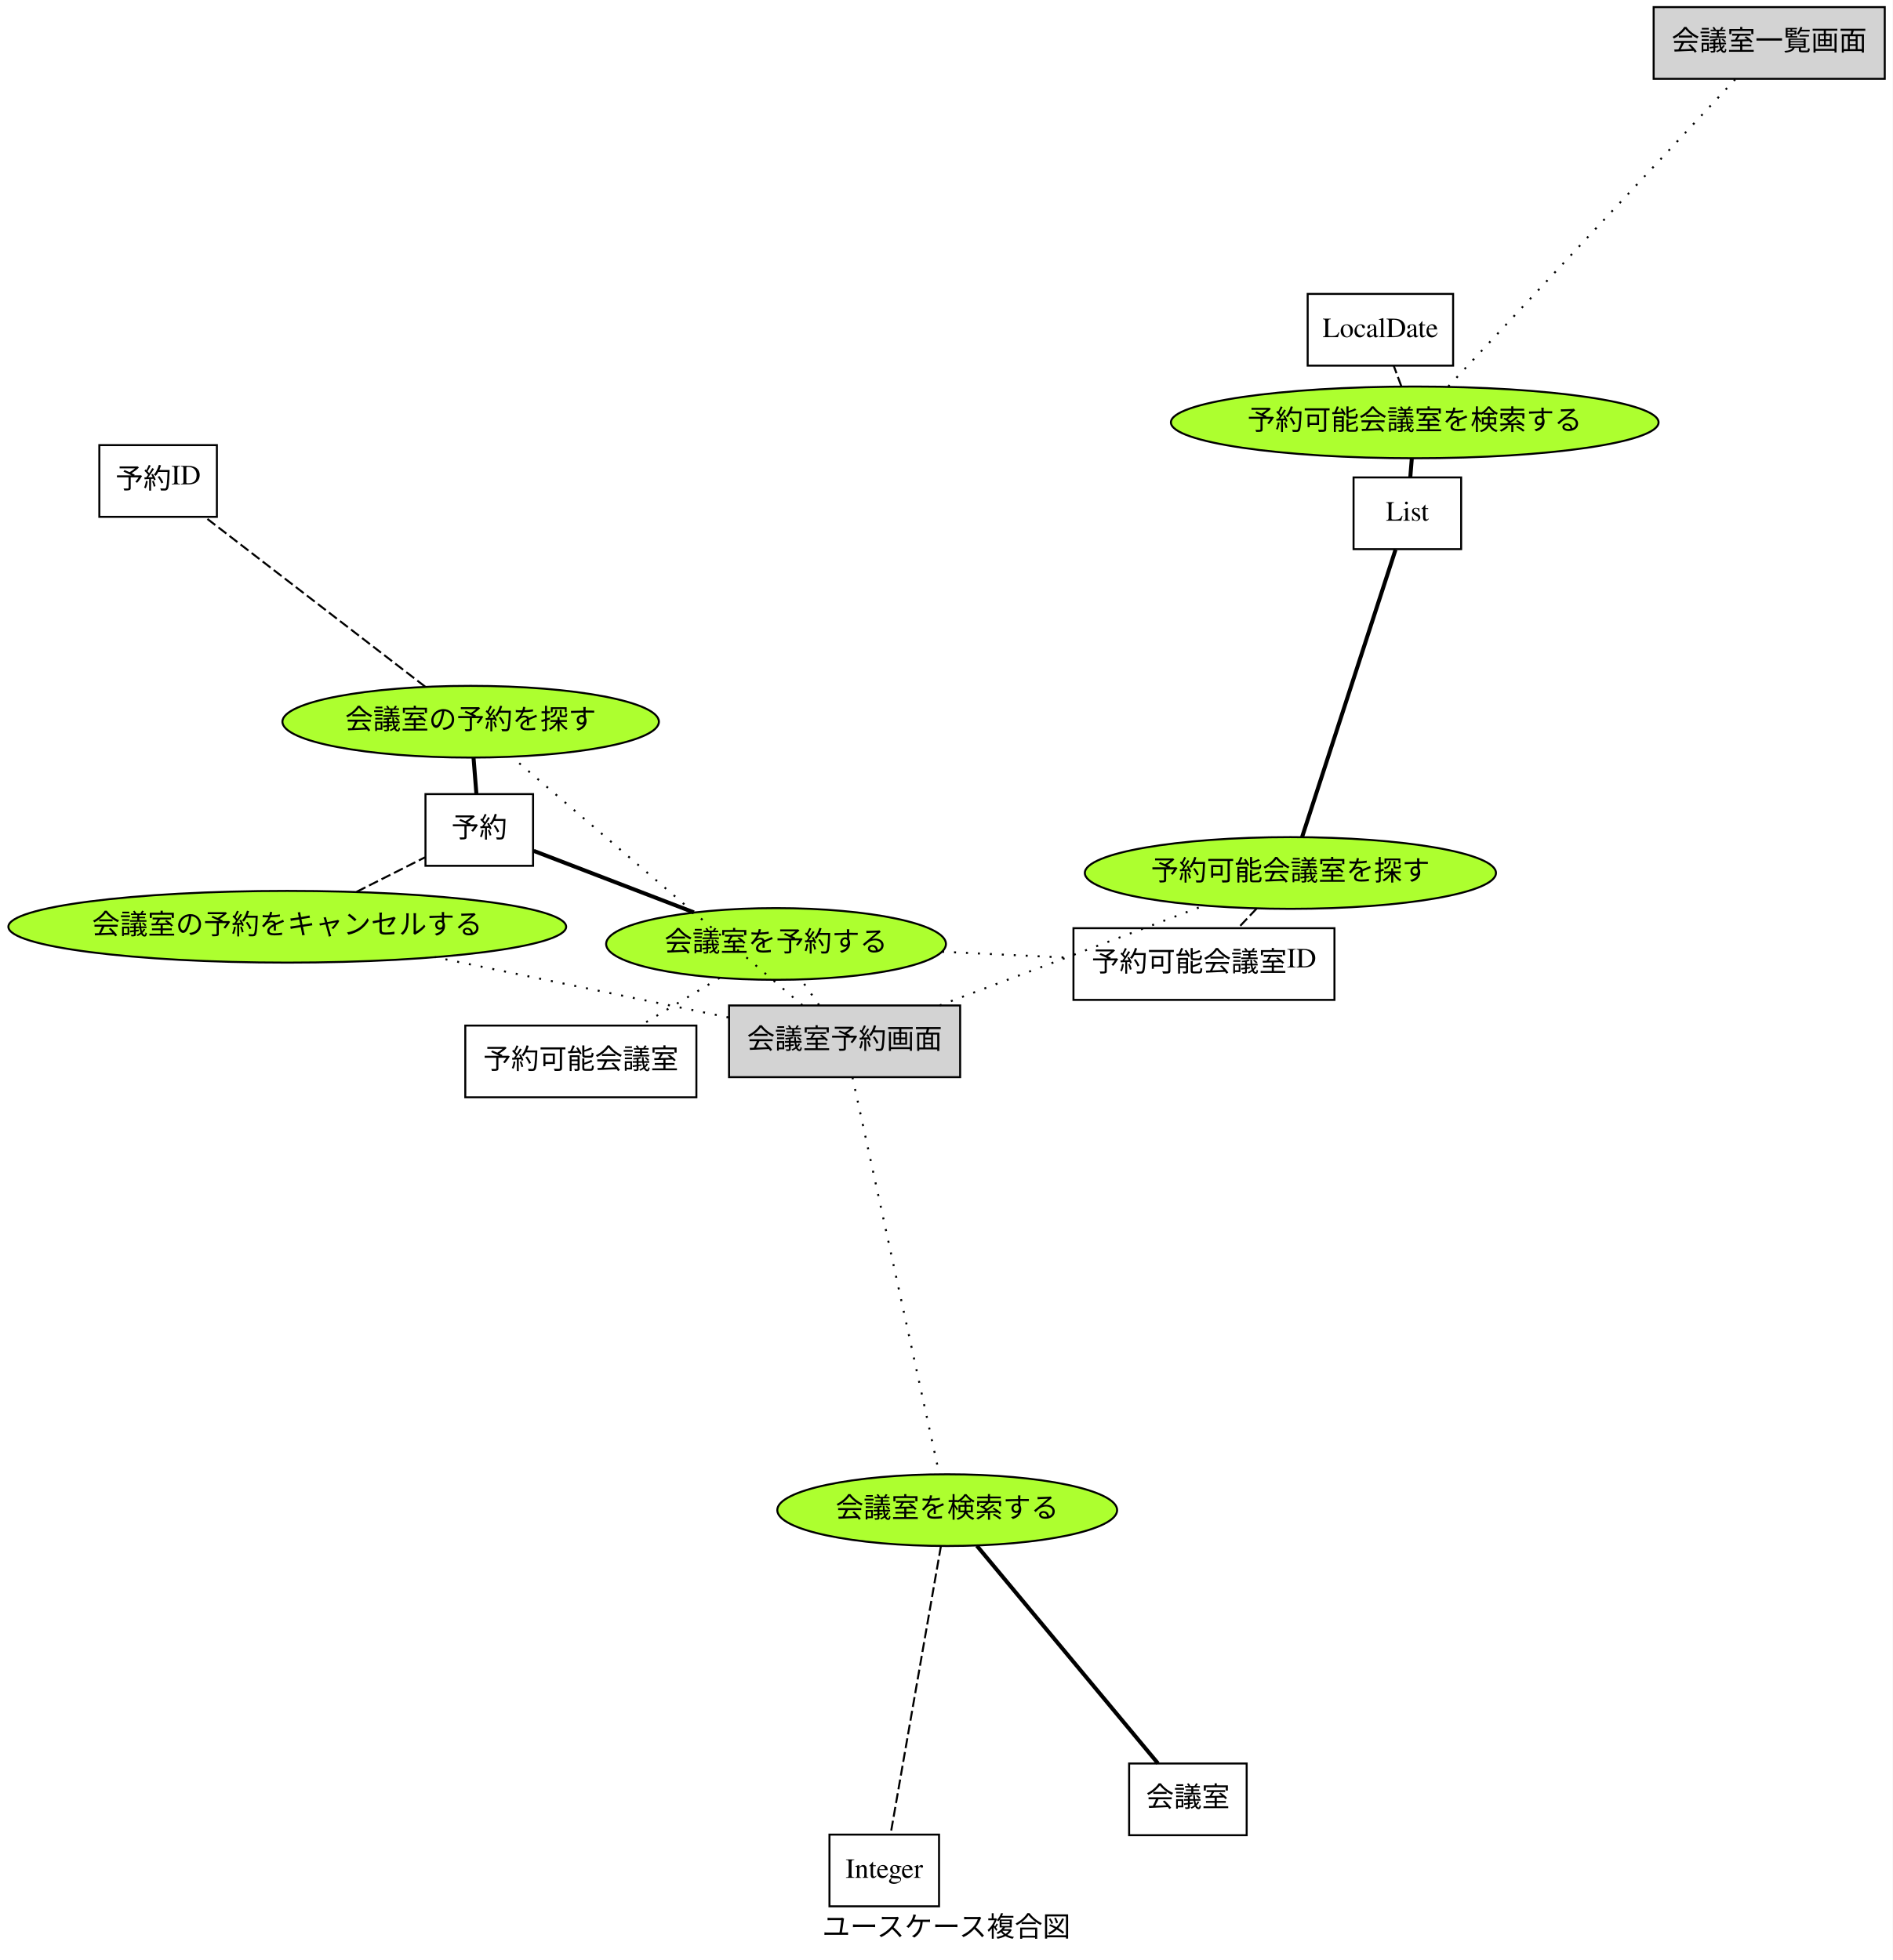
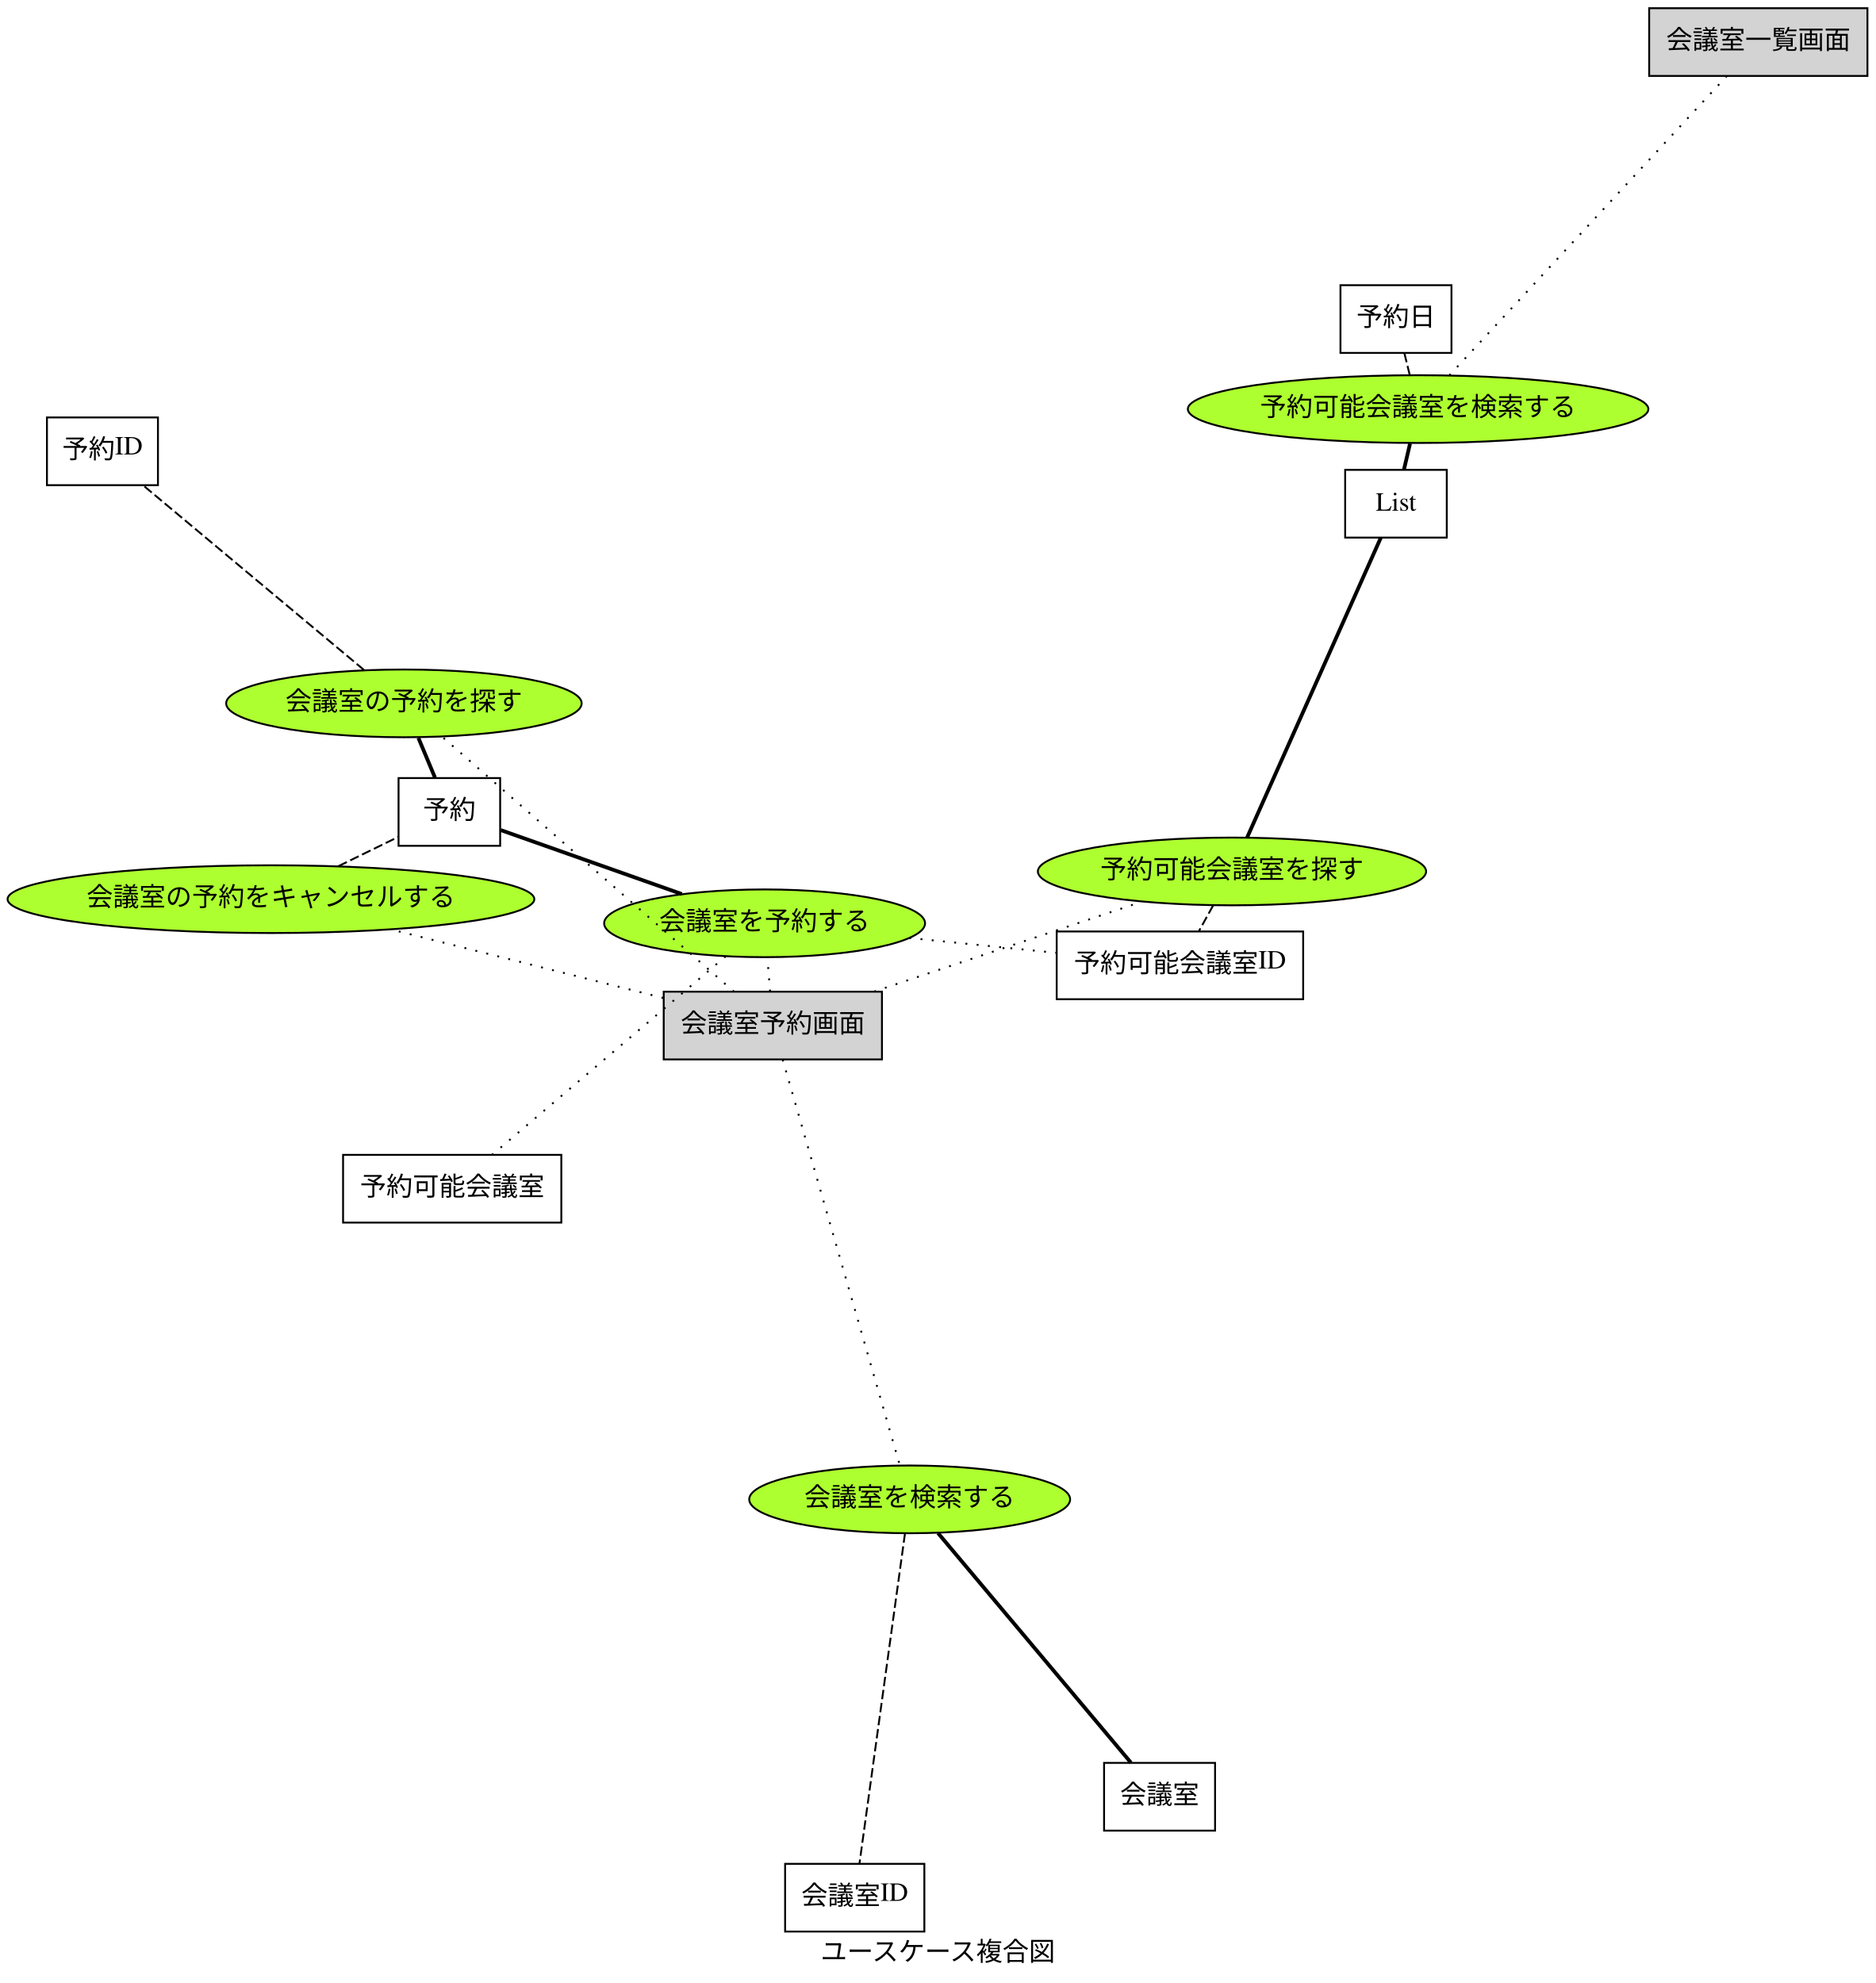
- <svg xmlns="http://www.w3.org/2000/svg" xmlns:xlink="http://www.w3.org/1999/xlink" width="950px" height="984px" viewBox="0.00 0.00 950.00 984.00">
-   <g id="graph0" class="graph" transform="scale(1.0 1.0) rotate(0) translate(4 957)">
-     <polygon fill="white" stroke="transparent" points="-4,27 -4,-957 946,-957 946,27 -4,27" />
-     <text text-anchor="middle" x="471" y="15.2" font-family="Times,serif" font-size="14.00">ユースケース複合図</text>
+ <svg xmlns="http://www.w3.org/2000/svg" xmlns:xlink="http://www.w3.org/1999/xlink" width="997px" height="1054px" viewBox="0.00 0.00 997.00 1054.00">
+   <g id="graph0" class="graph" transform="scale(1.0 1.0) rotate(0) translate(4 1027)">
+     <polygon fill="white" stroke="transparent" points="-4,27 -4,-1027 993,-1027 993,27 -4,27" />
+     <text text-anchor="middle" x="494.5" y="15.2" font-family="Times,serif" font-size="14.00">ユースケース複合図</text>
    <g id="node1" class="node">
      <g id="a_node1">
        <a xlink:href="https://github.com/system-sekkei/library/tree/master/src/main/java/mrs/application/service/reservation/ReservationService.java" xlink:title="ReservationService.cancel(Reservation)">
-           <ellipse fill="greenyellow" stroke="black" cx="140.19" cy="-491.73" rx="139.98" ry="18" />
-           <text text-anchor="middle" x="140.19" y="-488.03" font-family="Times,serif" font-size="14.00">
+           <ellipse fill="greenyellow" stroke="black" cx="140" cy="-549.08" rx="139.98" ry="18" />
+           <text text-anchor="middle" x="140" y="-545.38" font-family="Times,serif" font-size="14.00">
                        会議室の予約をキャンセルする
                    </text>
        </a>
      </g>
    </g>
    <g id="node2" class="node">
      <g id="a_node2">
        <a xlink:title="Reservation">
-           <polygon fill="none" stroke="black" points="263.56,-558.33 209.56,-558.33 209.56,-522.33 263.56,-522.33 263.56,-558.33" />
-           <text text-anchor="middle" x="236.56" y="-536.63" font-family="Times,serif" font-size="14.00">予約
+           <polygon fill="none" stroke="black" points="261.83,-613.44 207.83,-613.44 207.83,-577.44 261.83,-577.44 261.83,-613.44" />
+           <text text-anchor="middle" x="234.83" y="-591.74" font-family="Times,serif" font-size="14.00">予約
                    </text>
        </a>
      </g>
    </g>
    <g id="edge1" class="edge">
-       <path fill="none" stroke="black" stroke-dasharray="5,2" d="M174.98,-509.27C186.3,-514.99 198.7,-521.24 209.38,-526.62" />
+       <path fill="none" stroke="black" stroke-dasharray="5,2" d="M175.85,-566.61C186.45,-571.79 197.86,-577.37 207.8,-582.23" />
    </g>
    <g id="node4" class="node">
      <g id="a_node4">
        <a xlink:href="https://github.com/system-sekkei/library/tree/master/src/main/java/mrs/application/service/reservation/ReservationService.java" xlink:title="ReservationService.findOne(ReservationId)">
-           <ellipse fill="greenyellow" stroke="black" cx="232.24" cy="-594.67" rx="94.48" ry="18" />
-           <text text-anchor="middle" x="232.24" y="-590.97" font-family="Times,serif" font-size="14.00">
+           <ellipse fill="greenyellow" stroke="black" cx="210.68" cy="-653.14" rx="94.48" ry="18" />
+           <text text-anchor="middle" x="210.68" y="-649.44" font-family="Times,serif" font-size="14.00">
                        会議室の予約を探す
                    </text>
        </a>
      </g>
    </g>
    <g id="edge3" class="edge">
-       <path fill="none" stroke="black" stroke-width="2" d="M235.12,-558.43C234.66,-564.23 234.15,-570.66 233.69,-576.47" />
+       <path fill="none" stroke="black" stroke-width="2" d="M227.19,-613.7C224.37,-620.43 221.18,-628.06 218.36,-634.81" />
    </g>
    <g id="node9" class="node">
      <g id="a_node9">
        <a xlink:href="https://github.com/system-sekkei/library/tree/master/src/main/java/mrs/application/service/reservation/ReservationService.java" xlink:title="ReservationService.reserve(Reservation)">
-           <ellipse fill="greenyellow" stroke="black" cx="385.52" cy="-483.09" rx="85.29" ry="18" />
-           <text text-anchor="middle" x="385.52" y="-479.39" font-family="Times,serif" font-size="14.00">
+           <ellipse fill="greenyellow" stroke="black" cx="402.38" cy="-536.25" rx="85.29" ry="18" />
+           <text text-anchor="middle" x="402.38" y="-532.55" font-family="Times,serif" font-size="14.00">
                        会議室を予約する
                    </text>
        </a>
      </g>
    </g>
    <g id="edge9" class="edge">
-       <path fill="none" stroke="black" stroke-width="2" d="M263.88,-529.83C286.39,-521.18 318.67,-508.78 344.31,-498.93" />
+       <path fill="none" stroke="black" stroke-width="2" d="M262.12,-585.8C288.18,-576.59 327.88,-562.57 358.4,-551.79" />
    </g>
    <g id="node3" class="node">
      <g id="a_node3">
        <a xlink:title="ReservationsController">
-           <polygon fill="lightgray" stroke="black" points="477.93,-452.22 361.93,-452.22 361.93,-416.22 477.93,-416.22 477.93,-452.22" />
-           <text text-anchor="middle" x="419.93" y="-430.52" font-family="Times,serif" font-size="14.00">
+           <polygon fill="lightgray" stroke="black" points="464.76,-499.9 348.76,-499.9 348.76,-463.9 464.76,-463.9 464.76,-499.9" />
+           <text text-anchor="middle" x="406.76" y="-478.2" font-family="Times,serif" font-size="14.00">
                        会議室予約画面
                    </text>
        </a>
      </g>
    </g>
    <g id="edge2" class="edge">
-       <path fill="none" stroke="black" stroke-dasharray="1,5" d="M361.62,-446.2C318.87,-454.99 260.49,-467 214.41,-476.47" />
+       <path fill="none" stroke="black" stroke-dasharray="1,5" d="M348.55,-496.56C305.78,-507.33 247.7,-521.96 203.69,-533.04" />
    </g>
    <g id="edge5" class="edge">
-       <path fill="none" stroke="black" stroke-dasharray="1,5" d="M398.76,-452.31C362.52,-483.29 289.03,-546.12 253.04,-576.89" />
+       <path fill="none" stroke="black" stroke-dasharray="1,5" d="M386.15,-499.9C348.39,-532.88 268.57,-602.59 231.02,-635.38" />
    </g>
    <g id="node6" class="node">
      <g id="a_node6">
        <a xlink:href="https://github.com/system-sekkei/library/tree/master/src/main/java/mrs/application/service/reservation/ReservationService.java" xlink:title="ReservationService.findReservations(ReservableRoomId)">
-           <ellipse fill="greenyellow" stroke="black" cx="643.69" cy="-518.73" rx="103.18" ry="18" />
-           <text text-anchor="middle" x="643.69" y="-515.03" font-family="Times,serif" font-size="14.00">
+           <ellipse fill="greenyellow" stroke="black" cx="650.8" cy="-563.81" rx="103.18" ry="18" />
+           <text text-anchor="middle" x="650.8" y="-560.11" font-family="Times,serif" font-size="14.00">
                        予約可能会議室を探す
                    </text>
        </a>
      </g>
    </g>
    <g id="edge8" class="edge">
-       <path fill="none" stroke="black" stroke-dasharray="1,5" d="M467.65,-452.24C506.93,-467.08 562.14,-487.93 600.21,-502.3" />
+       <path fill="none" stroke="black" stroke-dasharray="1,5" d="M460.62,-499.98C503.15,-514.25 561.95,-533.99 602.86,-547.72" />
    </g>
    <g id="edge12" class="edge">
-       <path fill="none" stroke="black" stroke-dasharray="1,5" d="M407.12,-452.42C404.21,-456.54 401.13,-460.92 398.23,-465.04" />
+       <path fill="none" stroke="black" stroke-dasharray="1,5" d="M405.3,-500C404.84,-505.8 404.32,-512.24 403.85,-518.05" />
    </g>
    <g id="node11" class="node">
      <g id="a_node11">
-         <a xlink:href="https://github.com/system-sekkei/library/tree/master/src/main/java/mrs/application/service/room/RoomService.java" xlink:title="RoomService.findMeetingRoom(Integer)">
-           <ellipse fill="greenyellow" stroke="black" cx="471.43" cy="-198.85" rx="85.29" ry="18" />
-           <text text-anchor="middle" x="471.43" y="-195.15" font-family="Times,serif" font-size="14.00">
+         <a xlink:href="https://github.com/system-sekkei/library/tree/master/src/main/java/mrs/application/service/room/RoomService.java" xlink:title="RoomService.findMeetingRoom(RoomId)">
+           <ellipse fill="greenyellow" stroke="black" cx="479.49" cy="-230.06" rx="85.29" ry="18" />
+           <text text-anchor="middle" x="479.49" y="-226.36" font-family="Times,serif" font-size="14.00">
                        会議室を検索する
                    </text>
        </a>
      </g>
    </g>
    <g id="edge15" class="edge">
-       <path fill="none" stroke="black" stroke-dasharray="1,5" d="M423.88,-416.14C433.47,-372.33 457.86,-260.87 467.46,-216.99" />
+       <path fill="none" stroke="black" stroke-dasharray="1,5" d="M411.99,-463.79C425.38,-417.44 460.77,-294.89 474.21,-248.35" />
    </g>
    <g id="node5" class="node">
      <g id="a_node5">
        <a xlink:title="ReservationId">
-           <polygon fill="none" stroke="black" points="104.86,-733.53 45.86,-733.53 45.86,-697.53 104.86,-697.53 104.86,-733.53" />
-           <text text-anchor="middle" x="75.36" y="-711.83" font-family="Times,serif" font-size="14.00">予約ID
+           <polygon fill="none" stroke="black" points="79.95,-805.12 20.95,-805.12 20.95,-769.12 79.95,-769.12 79.95,-805.12" />
+           <text text-anchor="middle" x="50.45" y="-783.42" font-family="Times,serif" font-size="14.00">予約ID
                    </text>
        </a>
      </g>
    </g>
    <g id="edge4" class="edge">
-       <path fill="none" stroke="black" stroke-dasharray="5,2" d="M209.43,-612.25C179.94,-634.96 128.84,-674.33 98.97,-697.34" />
+       <path fill="none" stroke="black" stroke-dasharray="5,2" d="M189.41,-670.94C158.84,-696.49 102.82,-743.33 72.07,-769.04" />
    </g>
    <g id="node8" class="node">
      <g id="a_node8">
        <a xlink:title="ReservableRoomId">
-           <polygon fill="none" stroke="black" points="665.8,-491.01 534.8,-491.01 534.8,-455.01 665.8,-455.01 665.8,-491.01" />
-           <text text-anchor="middle" x="600.3" y="-469.31" font-family="Times,serif" font-size="14.00">
+           <polygon fill="none" stroke="black" points="688.63,-531.9 557.63,-531.9 557.63,-495.9 688.63,-495.9 688.63,-531.9" />
+           <text text-anchor="middle" x="623.13" y="-510.2" font-family="Times,serif" font-size="14.00">
                        予約可能会議室ID
                    </text>
        </a>
      </g>
    </g>
    <g id="edge7" class="edge">
-       <path fill="none" stroke="black" stroke-dasharray="5,2" d="M626.79,-500.92C623.75,-497.71 620.57,-494.36 617.51,-491.14" />
+       <path fill="none" stroke="black" stroke-dasharray="5,2" d="M640.81,-545.79C638.33,-541.33 635.68,-536.54 633.2,-532.06" />
    </g>
    <g id="node7" class="node">
      <g id="a_node7">
        <a xlink:title="List">
-           <polygon fill="none" stroke="black" points="729.39,-717.31 675.39,-717.31 675.39,-681.31 729.39,-681.31 729.39,-717.31" />
-           <text text-anchor="middle" x="702.39" y="-695.61" font-family="Times,serif" font-size="14.00">List
+           <polygon fill="none" stroke="black" points="764.95,-777.26 710.95,-777.26 710.95,-741.26 764.95,-741.26 764.95,-777.26" />
+           <text text-anchor="middle" x="737.95" y="-755.56" font-family="Times,serif" font-size="14.00">List
                    </text>
        </a>
      </g>
    </g>
    <g id="edge6" class="edge">
-       <path fill="none" stroke="black" stroke-width="2" d="M696.44,-681C685.16,-646.3 660.8,-571.35 649.57,-536.82" />
+       <path fill="none" stroke="black" stroke-width="2" d="M729.91,-741.23C713.3,-703.99 675.41,-619 658.82,-581.81" />
    </g>
    <g id="node14" class="node">
      <g id="a_node14">
-         <a xlink:href="https://github.com/system-sekkei/library/tree/master/src/main/java/mrs/application/service/room/RoomService.java" xlink:title="RoomService.findReservableRooms(LocalDate)">
-           <ellipse fill="greenyellow" stroke="black" cx="706.1" cy="-744.94" rx="122.38" ry="18" />
-           <text text-anchor="middle" x="706.1" y="-741.24" font-family="Times,serif" font-size="14.00">
+         <a xlink:href="https://github.com/system-sekkei/library/tree/master/src/main/java/mrs/application/service/room/RoomService.java" xlink:title="RoomService.findReservableRooms(ReservedDate)">
+           <ellipse fill="greenyellow" stroke="black" cx="749.72" cy="-809.56" rx="122.38" ry="18" />
+           <text text-anchor="middle" x="749.72" y="-805.86" font-family="Times,serif" font-size="14.00">
                        予約可能会議室を検索する
                    </text>
        </a>
      </g>
    </g>
    <g id="edge16" class="edge">
-       <path fill="none" stroke="black" stroke-width="2" d="M703.86,-717.34C704.11,-720.43 704.37,-723.64 704.62,-726.73" />
+       <path fill="none" stroke="black" stroke-width="2" d="M742.2,-777.42C743.25,-781.92 744.38,-786.75 745.44,-791.26" />
    </g>
    <g id="edge11" class="edge">
-       <path fill="none" stroke="black" stroke-dasharray="1,5" d="M468.87,-479.18C490.68,-478.15 513.89,-477.07 534.64,-476.09" />
+       <path fill="none" stroke="black" stroke-dasharray="1,5" d="M479.28,-528.47C504.78,-525.88 532.93,-523.04 557.51,-520.55" />
    </g>
    <g id="node10" class="node">
      <g id="a_node10">
        <a xlink:title="ReservableRoom">
-           <polygon fill="none" stroke="black" points="345.54,-442.12 229.54,-442.12 229.54,-406.12 345.54,-406.12 345.54,-442.12" />
-           <text text-anchor="middle" x="287.54" y="-420.42" font-family="Times,serif" font-size="14.00">
+           <polygon fill="none" stroke="black" points="294.34,-413.17 178.34,-413.17 178.34,-377.17 294.34,-377.17 294.34,-413.17" />
+           <text text-anchor="middle" x="236.34" y="-391.47" font-family="Times,serif" font-size="14.00">
                        予約可能会議室
                    </text>
        </a>
      </g>
    </g>
    <g id="edge10" class="edge">
-       <path fill="none" stroke="black" stroke-dasharray="1,5" d="M357.18,-466.03C344.75,-458.55 330.14,-449.76 317.52,-442.16" />
+       <path fill="none" stroke="black" stroke-dasharray="1,5" d="M381.68,-518.67C349.95,-491.71 289.6,-440.42 257.56,-413.2" />
    </g>
    <g id="node13" class="node">
      <g id="a_node13">
-         <a xlink:title="Integer">
-           <polygon fill="none" stroke="black" points="467.33,-35.95 412.33,-35.95 412.33,0.05 467.33,0.05 467.33,-35.95" />
-           <text text-anchor="middle" x="439.83" y="-14.25" font-family="Times,serif" font-size="14.00">
-                         Integer
+         <a xlink:title="RoomId">
+           <polygon fill="none" stroke="black" points="487.29,-36.34 413.29,-36.34 413.29,-0.34 487.29,-0.34 487.29,-36.34" />
+           <text text-anchor="middle" x="450.29" y="-14.64" font-family="Times,serif" font-size="14.00">会議室ID
                    </text>
        </a>
      </g>
    </g>
    <g id="edge14" class="edge">
-       <path fill="none" stroke="black" stroke-dasharray="5,2" d="M468.28,-180.84C462.24,-146.26 449.08,-70.89 443.01,-36.15" />
+       <path fill="none" stroke="black" stroke-dasharray="5,2" d="M477,-212.01C471.48,-172.01 458.29,-76.3 452.78,-36.34" />
    </g>
    <g id="node12" class="node">
      <g id="a_node12">
        <a xlink:title="MeetingRoom">
-           <polygon fill="none" stroke="black" points="621.74,-71.65 562.74,-71.65 562.74,-35.65 621.74,-35.65 621.74,-71.65" />
-           <text text-anchor="middle" x="592.24" y="-49.95" font-family="Times,serif" font-size="14.00">会議室
+           <polygon fill="none" stroke="black" points="641.81,-89.99 582.81,-89.99 582.81,-53.99 641.81,-53.99 641.81,-89.99" />
+           <text text-anchor="middle" x="612.31" y="-68.29" font-family="Times,serif" font-size="14.00">会議室
                    </text>
        </a>
      </g>
    </g>
    <g id="edge13" class="edge">
-       <path fill="none" stroke="black" stroke-width="2" d="M577.18,-71.75C553.9,-99.72 509.46,-153.15 486.3,-180.98" />
+       <path fill="none" stroke="black" stroke-width="2" d="M597.07,-90.12C571.45,-120.61 520.05,-181.79 494.55,-212.14" />
    </g>
    <g id="node15" class="node">
      <g id="a_node15">
-         <a xlink:title="LocalDate">
-           <polygon fill="none" stroke="black" points="725.36,-809.44 652.36,-809.44 652.36,-773.44 725.36,-773.44 725.36,-809.44" />
-           <text text-anchor="middle" x="688.86" y="-787.74" font-family="Times,serif" font-size="14.00">
-                         LocalDate
+         <a xlink:title="ReservedDate">
+           <polygon fill="none" stroke="black" points="767.45,-875.42 708.45,-875.42 708.45,-839.42 767.45,-839.42 767.45,-875.42" />
+           <text text-anchor="middle" x="737.95" y="-853.72" font-family="Times,serif" font-size="14.00">予約日
                    </text>
        </a>
      </g>
    </g>
    <g id="edge17" class="edge">
-       <path fill="none" stroke="black" stroke-dasharray="5,2" d="M699.38,-763.05C698.13,-766.41 696.83,-769.93 695.58,-773.3" />
+       <path fill="none" stroke="black" stroke-dasharray="5,2" d="M745.27,-827.65C744.34,-831.46 743.35,-835.49 742.41,-839.3" />
    </g>
    <g id="node16" class="node">
      <g id="a_node16">
        <a xlink:title="RoomsController">
-           <polygon fill="lightgray" stroke="black" points="942.01,-953.43 826.01,-953.43 826.01,-917.43 942.01,-917.43 942.01,-953.43" />
-           <text text-anchor="middle" x="884.01" y="-931.73" font-family="Times,serif" font-size="14.00">
+           <polygon fill="lightgray" stroke="black" points="988.53,-1022.64 872.53,-1022.64 872.53,-986.64 988.53,-986.64 988.53,-1022.64" />
+           <text text-anchor="middle" x="930.53" y="-1000.94" font-family="Times,serif" font-size="14.00">
                        会議室一覧画面
                    </text>
        </a>
      </g>
    </g>
    <g id="edge18" class="edge">
-       <path fill="none" stroke="black" stroke-dasharray="1,5" d="M866.95,-917.17C832.85,-880.66 756.68,-799.1 722.84,-762.87" />
+       <path fill="none" stroke="black" stroke-dasharray="1,5" d="M913.84,-986.64C879.4,-949.47 800.78,-864.65 766.37,-827.52" />
    </g>
  </g>
</svg>
